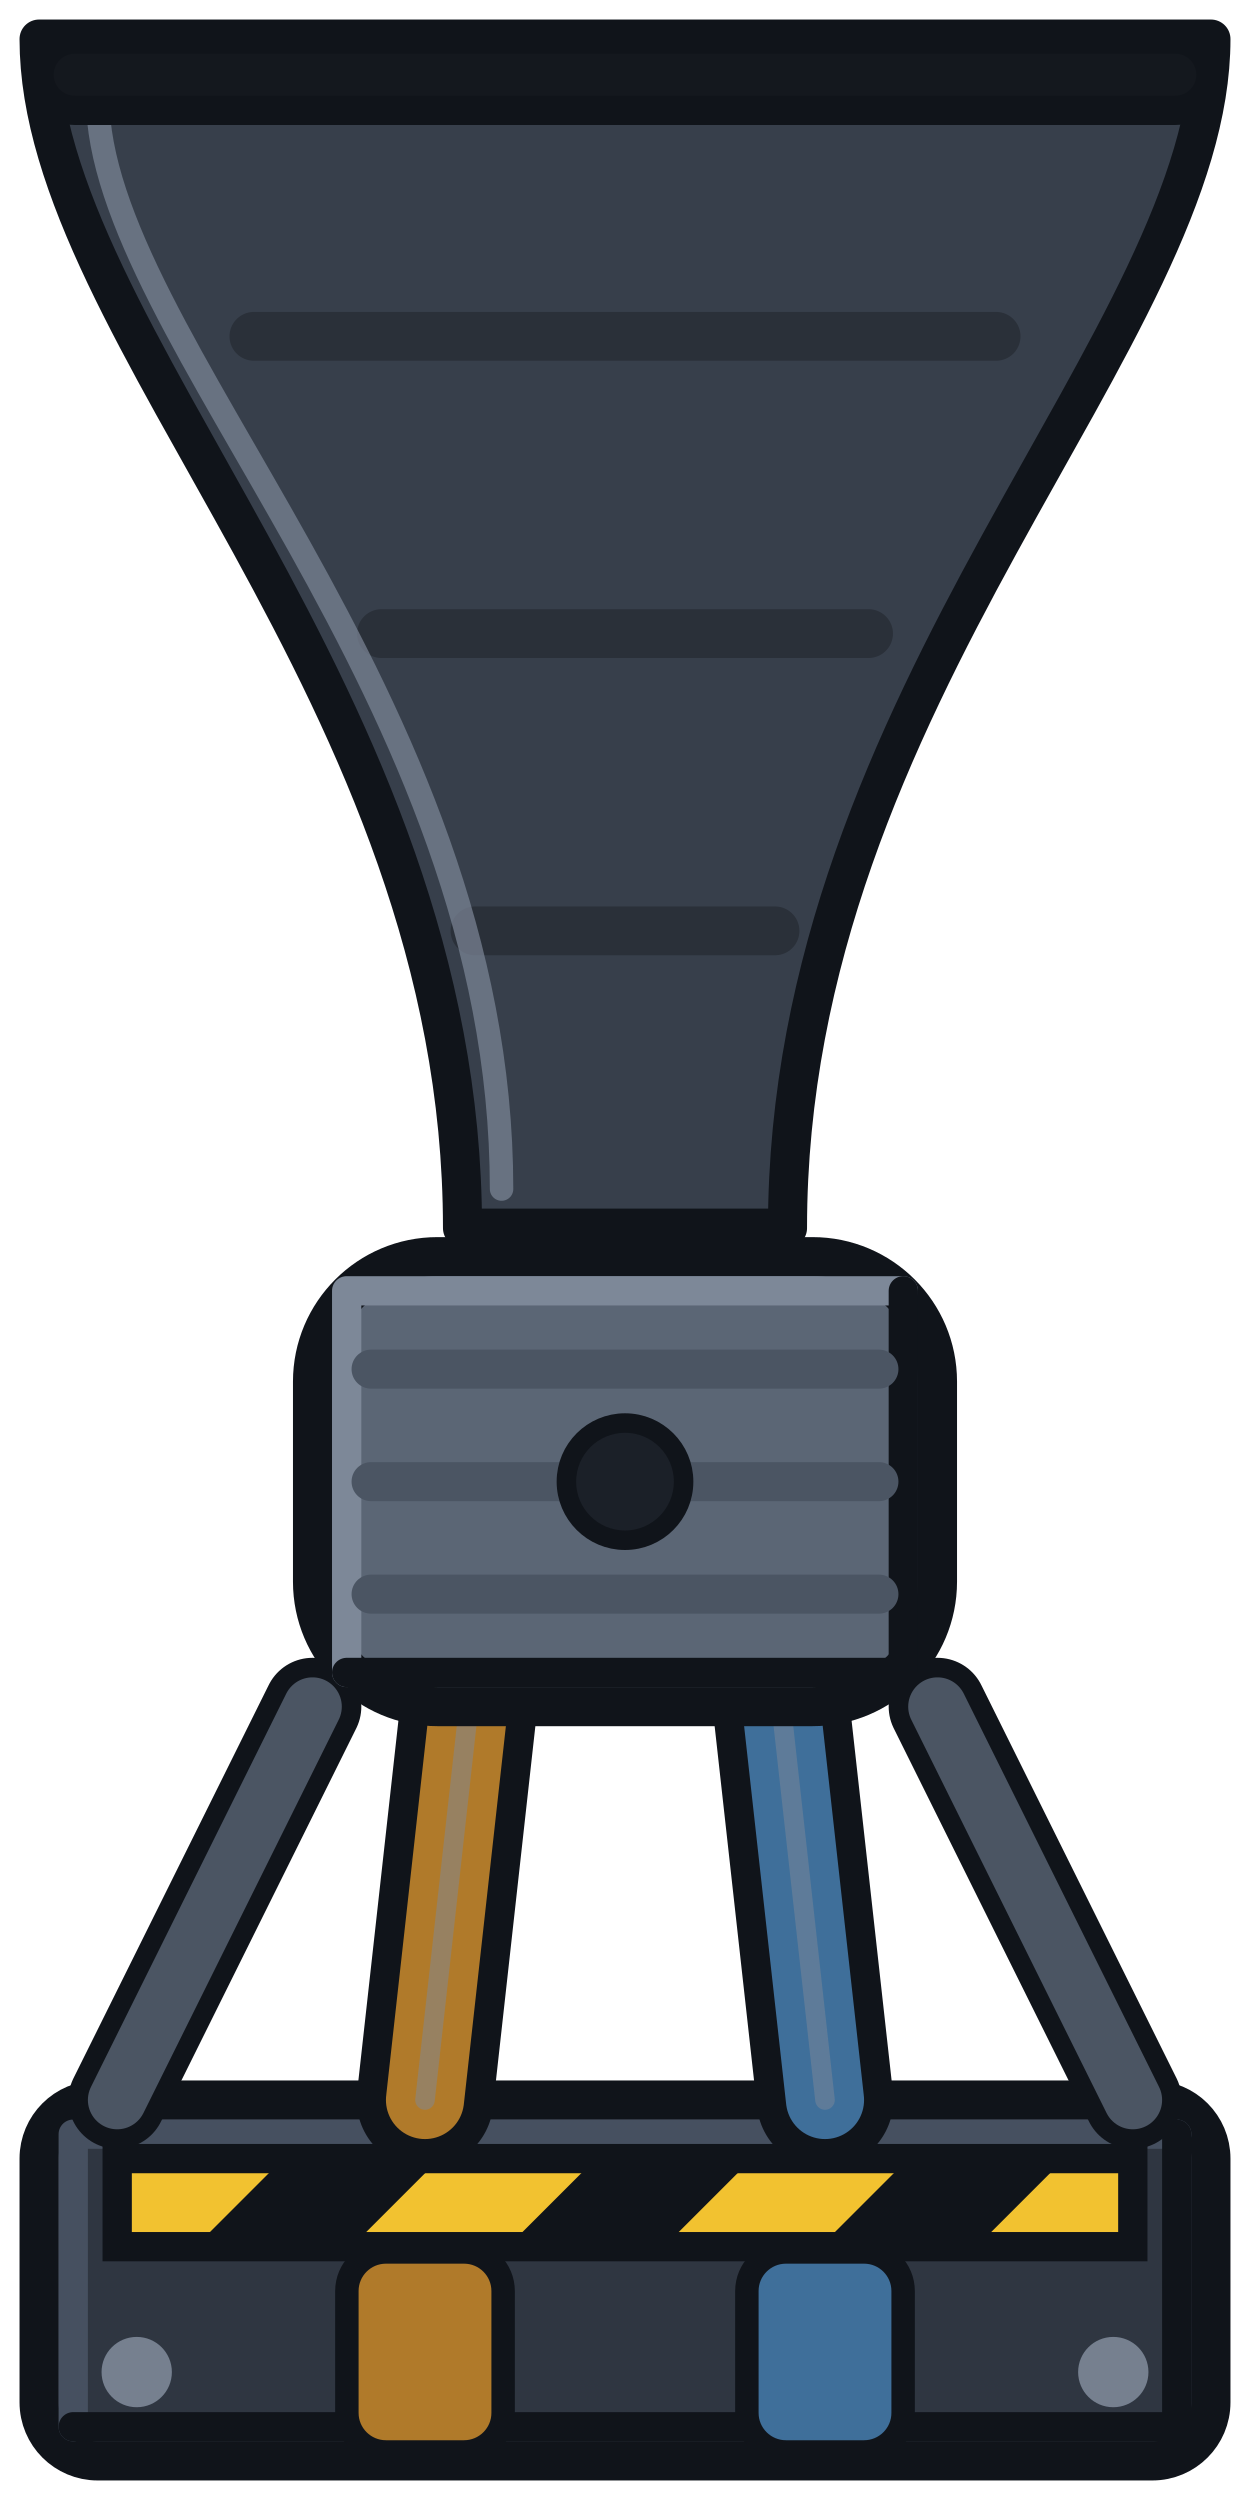
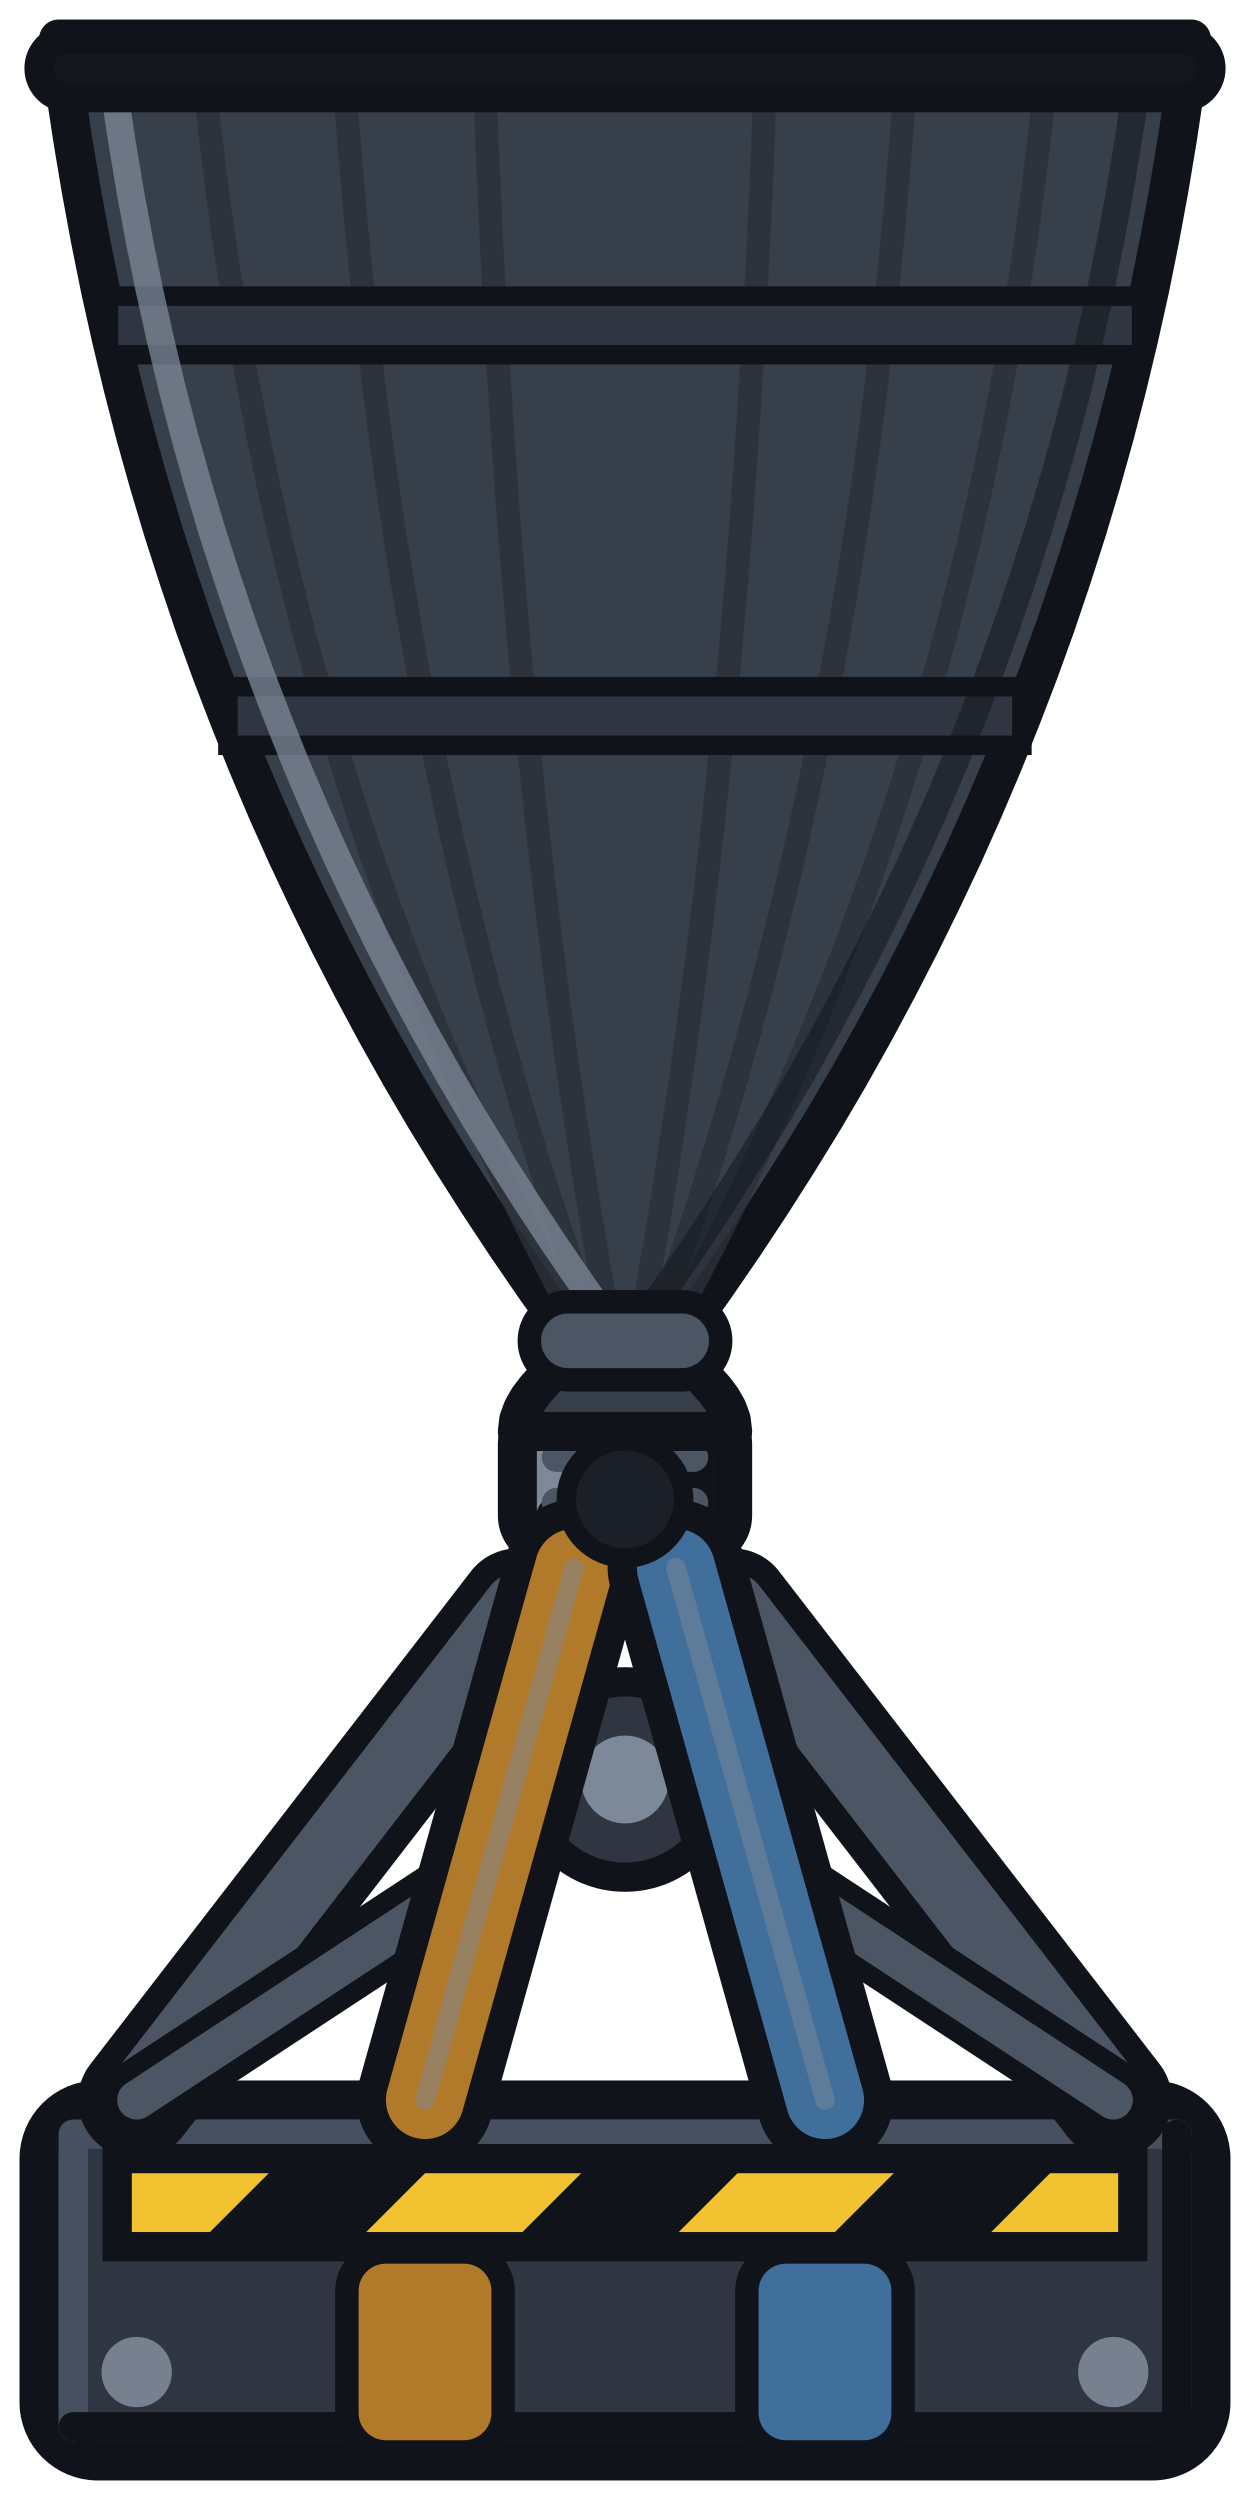
<svg xmlns="http://www.w3.org/2000/svg" width="64" height="128" viewBox="0 0 64 128">
  <defs>
    <radialGradient id="engine_bell_s_throat">
      <stop offset="0" stop-color="#ffffff" stop-opacity="0.95" />
      <stop offset="0.35" stop-color="#9fd8ff" stop-opacity="0.9" />
      <stop offset="1" stop-color="#9fd8ff" stop-opacity="0" />
    </radialGradient>
  </defs>
  <g id="base">
    <rect x="2" y="107.52" width="60" height="18.48" rx="3" fill="#2f3641" stroke="#10141a" stroke-width="2" />
    <path d="M3.75,124.25 L3.75,109.27 L60.25,109.27" fill="none" stroke="#465060" stroke-width="1.5" stroke-linejoin="round" stroke-linecap="round" />
    <path d="M60.25,109.27 L60.25,124.25 L3.75,124.25" fill="none" stroke="#10141a" stroke-width="1.5" stroke-linejoin="round" stroke-linecap="round" />
    <clipPath id="hz_bell_s_6_110">
      <rect x="6" y="110.52" width="52" height="4.51" />
    </clipPath>
    <rect x="6" y="110.52" width="52" height="4.51" fill="#f2c230" />
    <g clip-path="url(#hz_bell_s_6_110)">
      <polygon points="-6,115.03 2,115.03 6.51,110.52 -1.49,110.52" fill="#10141a" />
      <polygon points="10,115.03 18,115.03 22.51,110.52 14.51,110.52" fill="#10141a" />
      <polygon points="26,115.03 34,115.03 38.51,110.52 30.51,110.52" fill="#10141a" />
      <polygon points="42,115.03 50,115.03 54.51,110.52 46.51,110.52" fill="#10141a" />
      <polygon points="58,115.03 66,115.03 70.51,110.52 62.51,110.52" fill="#10141a" />
    </g>
    <rect x="6" y="110.52" width="52" height="4.51" fill="none" stroke="#10141a" stroke-width="1.5" />
    <circle cx="7" cy="121.45" r="1.8" fill="#7d8898" opacity="0.9" />
    <circle cx="57" cy="121.45" r="1.8" fill="#7d8898" opacity="0.9" />
    <rect x="17.76" y="115.3" width="8" height="10.24" rx="2" fill="#b07a2a" stroke="#10141a" stroke-width="1.2" />
    <rect x="38.24" y="115.3" width="8" height="10.24" rx="2" fill="#3f6f9a" stroke="#10141a" stroke-width="1.2" />
-     <line x1="6" y1="107.52" x2="16" y2="87.38" stroke="#10141a" stroke-width="5" stroke-linecap="round" />
-     <line x1="6" y1="107.52" x2="16" y2="87.38" stroke="#4b5563" stroke-width="3" stroke-linecap="round" />
-     <line x1="58" y1="107.52" x2="48" y2="87.38" stroke="#10141a" stroke-width="5" stroke-linecap="round" />
-     <line x1="58" y1="107.52" x2="48" y2="87.38" stroke="#4b5563" stroke-width="3" stroke-linecap="round" />
-     <line x1="24" y1="87.38" x2="21.76" y2="107.52" stroke="#10141a" stroke-width="7" stroke-linecap="round" />
-     <line x1="24" y1="87.38" x2="21.76" y2="107.52" stroke="#b07a2a" stroke-width="4" stroke-linecap="round" />
-     <line x1="24" y1="87.38" x2="21.76" y2="107.52" stroke="#7d8898" stroke-width="1" stroke-linecap="round" opacity="0.5" />
-     <line x1="40" y1="87.38" x2="42.24" y2="107.52" stroke="#10141a" stroke-width="7" stroke-linecap="round" />
-     <line x1="40" y1="87.38" x2="42.24" y2="107.52" stroke="#3f6f9a" stroke-width="4" stroke-linecap="round" />
-     <line x1="40" y1="87.38" x2="42.24" y2="107.52" stroke="#7d8898" stroke-width="1" stroke-linecap="round" opacity="0.5" />
-     <rect x="16" y="64.34" width="32" height="23.04" rx="6.4" fill="#5b6675" stroke="#10141a" stroke-width="2" />
-     <path d="M17.75,85.63 L17.75,66.09 L46.25,66.09" fill="none" stroke="#7d8898" stroke-width="1.5" stroke-linejoin="round" stroke-linecap="round" />
-     <path d="M46.25,66.09 L46.25,85.63 L17.75,85.63" fill="none" stroke="#10141a" stroke-width="1.5" stroke-linejoin="round" stroke-linecap="round" />
-     <line x1="19" y1="70.1" x2="45" y2="70.1" stroke="#4b5563" stroke-width="2" stroke-linecap="round" />
-     <line x1="19" y1="75.86" x2="45" y2="75.86" stroke="#4b5563" stroke-width="2" stroke-linecap="round" />
-     <line x1="19" y1="81.62" x2="45" y2="81.62" stroke="#4b5563" stroke-width="2" stroke-linecap="round" />
-     <path d="M23.68,62.88 C23.68,35.48 2,17.22 2,2 L62,2 C62,17.22 40.32,35.48 40.32,62.88 Z" fill="#373f4b" stroke="#10141a" stroke-width="2" stroke-linejoin="round" stroke-linecap="round" />
-     <line x1="24.32" y1="47.66" x2="39.68" y2="47.66" stroke="#2a3039" stroke-width="2.5" stroke-linecap="round" />
-     <line x1="19.53" y1="32.44" x2="44.47" y2="32.44" stroke="#2a3039" stroke-width="2.5" stroke-linecap="round" />
-     <line x1="13" y1="17.22" x2="51" y2="17.22" stroke="#2a3039" stroke-width="2.5" stroke-linecap="round" />
-     <path d="M25.68,60.88 C25.68,35.48 5,17.22 5,5" fill="none" stroke="#7d8898" stroke-width="1.2" stroke-linejoin="round" stroke-linecap="round" opacity="0.7" />
-     <rect x="2" y="2" width="60" height="3.65" rx="1.83" fill="#14181e" stroke="#10141a" stroke-width="1.5" />
-     <circle cx="32" cy="75.86" r="3" fill="#1b2028" stroke="#10141a" stroke-width="1" />
+     <rect x="26.49" y="72.29" width="11.02" height="6.96" rx="1.65" fill="#5b6675" stroke="#10141a" stroke-width="2" />
+     <path d="M28.24,77.5 L28.24,74.04 L35.76,74.04" fill="none" stroke="#7d8898" stroke-width="1.5" stroke-linejoin="round" stroke-linecap="round" />
+     <path d="M35.76,74.04 L35.76,77.5 L28.24,77.5" fill="none" stroke="#10141a" stroke-width="1.5" stroke-linejoin="round" stroke-linecap="round" />
+     <line x1="28.49" y1="74.61" x2="35.51" y2="74.61" stroke="#4b5563" stroke-width="1.5" stroke-linecap="round" />
+     <line x1="28.49" y1="76.93" x2="35.51" y2="76.93" stroke="#4b5563" stroke-width="1.5" stroke-linecap="round" />
+     <path d="M27.04,79.25 Q27.59,82.28 32,82.28 Q36.41,82.28 36.96,79.25 Z" fill="#465060" stroke="#10141a" stroke-width="1.5" stroke-linejoin="round" stroke-linecap="round" />
+     <path d="M37.51,73.29 L37.44,72.69 L37.24,72.14 L36.95,71.63 L36.59,71.15 L36.2,70.71 L35.82,70.28 L35.46,69.87 L35.17,69.46 L34.97,69.06 L34.9,68.65 L34.91,68.53 L34.92,68.42 L34.95,68.3 L35,68.2 L35.05,68.09 L35.11,68 L36.62,65.88 L38.08,63.75 L39.5,61.6 L40.88,59.43 L42.22,57.25 L43.51,55.05 L44.76,52.82 L45.96,50.58 L47.12,48.33 L48.24,46.05 L49.32,43.76 L50.35,41.45 L51.34,39.12 L52.28,36.77 L53.19,34.4 L54.05,32.02 L54.86,29.62 L55.64,27.2 L56.37,24.76 L57.06,22.3 L57.7,19.83 L58.3,17.33 L58.86,14.82 L59.37,12.29 L59.84,9.75 L60.27,7.18 L60.66,4.6 L61,2 L3,2 L3.34,4.6 L3.73,7.18 L4.16,9.75 L4.63,12.29 L5.14,14.82 L5.7,17.33 L6.3,19.83 L6.94,22.3 L7.63,24.76 L8.36,27.2 L9.14,29.62 L9.95,32.02 L10.81,34.4 L11.72,36.77 L12.66,39.12 L13.65,41.45 L14.68,43.76 L15.76,46.05 L16.88,48.33 L18.04,50.58 L19.24,52.82 L20.49,55.05 L21.78,57.25 L23.12,59.43 L24.5,61.6 L25.92,63.75 L27.38,65.88 L28.89,68 L28.95,68.09 L29,68.2 L29.05,68.3 L29.08,68.42 L29.09,68.53 L29.1,68.65 L29.03,69.06 L28.83,69.46 L28.54,69.87 L28.18,70.28 L27.8,70.71 L27.41,71.15 L27.05,71.63 L26.76,72.14 L26.56,72.69 L26.49,73.29 Z" fill="#373f4b" stroke="#10141a" stroke-width="2" stroke-linejoin="round" stroke-linecap="round" />
+     <path d="M31.27,68.65 L31.27,68.53 L31.27,68.42 L31.26,68.3 L31.25,68.2 L31.24,68.09 L31.22,68 L30.85,65.88 L30.48,63.75 L30.12,61.6 L29.78,59.43 L29.45,57.25 L29.12,55.05 L28.81,52.82 L28.51,50.58 L28.22,48.33 L27.94,46.05 L27.67,43.76 L27.41,41.45 L27.17,39.12 L26.93,36.77 L26.7,34.4 L26.49,32.02 L26.28,29.62 L26.09,27.2 L25.91,24.76 L25.74,22.3 L25.58,19.83 L25.42,17.33 L25.29,14.82 L25.16,12.29 L25.04,9.75 L24.93,7.18 L24.84,4.6 L24.75,2" fill="none" stroke="#2a3039" stroke-width="1.2" stroke-linejoin="round" stroke-linecap="round" opacity="0.8" />
+     <path d="M32.73,68.65 L32.73,68.53 L32.73,68.42 L32.74,68.3 L32.75,68.2 L32.76,68.09 L32.78,68 L33.15,65.88 L33.52,63.75 L33.88,61.6 L34.22,59.43 L34.55,57.25 L34.88,55.05 L35.19,52.82 L35.49,50.58 L35.78,48.33 L36.06,46.05 L36.33,43.76 L36.59,41.45 L36.83,39.12 L37.07,36.77 L37.3,34.4 L37.51,32.02 L37.72,29.62 L37.91,27.2 L38.09,24.76 L38.26,22.3 L38.42,19.83 L38.58,17.33 L38.71,14.82 L38.84,12.29 L38.96,9.75 L39.07,7.18 L39.16,4.6 L39.25,2" fill="none" stroke="#2a3039" stroke-width="1.2" stroke-linejoin="round" stroke-linecap="round" opacity="0.8" />
+     <path d="M30.55,68.65 L30.55,68.53 L30.54,68.42 L30.52,68.3 L30.5,68.2 L30.48,68.09 L30.44,68 L29.69,65.88 L28.96,63.75 L28.25,61.6 L27.56,59.43 L26.89,57.25 L26.25,55.05 L25.62,52.82 L25.02,50.58 L24.44,48.33 L23.88,46.05 L23.34,43.76 L22.83,41.45 L22.33,39.12 L21.86,36.77 L21.41,34.4 L20.98,32.02 L20.57,29.62 L20.18,27.2 L19.82,24.76 L19.47,22.3 L19.15,19.83 L18.85,17.33 L18.57,14.82 L18.31,12.29 L18.08,9.75 L17.86,7.18 L17.67,4.6 L17.5,2" fill="none" stroke="#2a3039" stroke-width="1.2" stroke-linejoin="round" stroke-linecap="round" opacity="0.8" />
+     <path d="M33.45,68.65 L33.45,68.53 L33.46,68.42 L33.48,68.3 L33.5,68.2 L33.52,68.09 L33.56,68 L34.31,65.88 L35.04,63.75 L35.75,61.6 L36.44,59.43 L37.11,57.25 L37.75,55.05 L38.38,52.82 L38.98,50.58 L39.56,48.33 L40.12,46.05 L40.66,43.76 L41.17,41.45 L41.67,39.12 L42.14,36.77 L42.59,34.4 L43.02,32.02 L43.43,29.62 L43.82,27.2 L44.18,24.76 L44.53,22.3 L44.85,19.83 L45.15,17.33 L45.43,14.82 L45.69,12.29 L45.92,9.75 L46.14,7.18 L46.33,4.6 L46.5,2" fill="none" stroke="#2a3039" stroke-width="1.2" stroke-linejoin="round" stroke-linecap="round" opacity="0.8" />
+     <path d="M29.82,68.65 L29.82,68.53 L29.81,68.42 L29.78,68.3 L29.75,68.2 L29.71,68.09 L29.67,68 L28.54,65.88 L27.44,63.75 L26.37,61.6 L25.34,59.43 L24.34,57.25 L23.37,55.05 L22.43,52.82 L21.53,50.58 L20.66,48.33 L19.82,46.05 L19.01,43.76 L18.24,41.45 L17.5,39.12 L16.79,36.77 L16.11,34.4 L15.46,32.02 L14.85,29.62 L14.27,27.2 L13.72,24.76 L13.21,22.3 L12.73,19.83 L12.27,17.33 L11.86,14.82 L11.47,12.29 L11.12,9.75 L10.8,7.18 L10.51,4.6 L10.25,2" fill="none" stroke="#2a3039" stroke-width="1.2" stroke-linejoin="round" stroke-linecap="round" opacity="0.8" />
+     <path d="M34.17,68.65 L34.18,68.53 L34.19,68.42 L34.22,68.3 L34.25,68.2 L34.29,68.09 L34.33,68 L35.46,65.88 L36.56,63.75 L37.63,61.6 L38.66,59.43 L39.66,57.25 L40.63,55.05 L41.57,52.82 L42.47,50.58 L43.34,48.33 L44.18,46.05 L44.99,43.76 L45.76,41.45 L46.5,39.12 L47.21,36.77 L47.89,34.4 L48.54,32.02 L49.15,29.62 L49.73,27.2 L50.28,24.76 L50.79,22.3 L51.27,19.83 L51.73,17.33 L52.14,14.82 L52.53,12.29 L52.88,9.75 L53.2,7.18 L53.49,4.6 L53.75,2" fill="none" stroke="#2a3039" stroke-width="1.2" stroke-linejoin="round" stroke-linecap="round" opacity="0.8" />
+     <rect x="11.67" y="35.16" width="40.65" height="3" fill="#2f3641" stroke="#10141a" stroke-width="1" />
+     <rect x="5.55" y="15.16" width="52.9" height="3" fill="#2f3641" stroke="#10141a" stroke-width="1" />
+     <path d="M31.6,68.65 L31.59,68.53 L31.58,68.42 L31.55,68.3 L31.5,68.2 L31.45,68.09 L31.39,68 L29.88,65.88 L28.42,63.75 L27,61.6 L25.62,59.43 L24.28,57.25 L22.99,55.05 L21.74,52.82 L20.54,50.58 L19.38,48.33 L18.26,46.05 L17.18,43.76 L16.15,41.45 L15.16,39.12 L14.22,36.77 L13.31,34.4 L12.45,32.02 L11.64,29.62 L10.86,27.2 L10.13,24.76 L9.44,22.3 L8.8,19.83 L8.2,17.33 L7.64,14.82 L7.13,12.29 L6.66,9.75 L6.23,7.18 L5.84,4.6 L5.5,2" fill="none" stroke="#7d8898" stroke-width="1.4" stroke-linejoin="round" stroke-linecap="round" opacity="0.75" />
+     <path d="M32.4,68.65 L32.41,68.53 L32.42,68.42 L32.45,68.3 L32.5,68.2 L32.55,68.09 L32.61,68 L34.12,65.88 L35.58,63.75 L37,61.6 L38.38,59.43 L39.72,57.25 L41.01,55.05 L42.26,52.82 L43.46,50.58 L44.62,48.33 L45.74,46.05 L46.82,43.76 L47.85,41.45 L48.84,39.12 L49.78,36.77 L50.69,34.4 L51.55,32.02 L52.36,29.62 L53.14,27.2 L53.87,24.76 L54.56,22.3 L55.2,19.83 L55.8,17.33 L56.36,14.82 L56.87,12.29 L57.34,9.75 L57.77,7.18 L58.16,4.6 L58.5,2" fill="none" stroke="#10141a" stroke-width="1.4" stroke-linejoin="round" stroke-linecap="round" opacity="0.5" />
+     <rect x="27.1" y="66.65" width="9.8" height="4" rx="2" fill="#4b5563" stroke="#10141a" stroke-width="1.2" />
+     <rect x="2" y="2" width="60" height="3" rx="1.5" fill="#14181e" stroke="#10141a" stroke-width="1.5" />
+     <line x1="7" y1="107.52" x2="26.49" y2="82.28" stroke="#10141a" stroke-width="6" stroke-linecap="round" />
+     <line x1="7" y1="107.52" x2="26.49" y2="82.28" stroke="#4b5563" stroke-width="3.5" stroke-linecap="round" />
+     <line x1="7" y1="107.52" x2="32" y2="91.11" stroke="#10141a" stroke-width="4" stroke-linecap="round" />
+     <line x1="7" y1="107.52" x2="32" y2="91.11" stroke="#4b5563" stroke-width="2" stroke-linecap="round" />
+     <line x1="57" y1="107.52" x2="37.51" y2="82.28" stroke="#10141a" stroke-width="6" stroke-linecap="round" />
+     <line x1="57" y1="107.52" x2="37.51" y2="82.28" stroke="#4b5563" stroke-width="3.5" stroke-linecap="round" />
+     <line x1="57" y1="107.52" x2="32" y2="91.11" stroke="#10141a" stroke-width="4" stroke-linecap="round" />
+     <line x1="57" y1="107.52" x2="32" y2="91.11" stroke="#4b5563" stroke-width="2" stroke-linecap="round" />
+     <circle cx="32" cy="91.11" r="5" fill="#2f3641" stroke="#10141a" stroke-width="1.5" />
+     <circle cx="32" cy="91.11" r="2.25" fill="#7d8898" />
+     <line x1="29.39" y1="80.28" x2="21.76" y2="107.52" stroke="#10141a" stroke-width="7" stroke-linecap="round" />
+     <line x1="29.39" y1="80.28" x2="21.76" y2="107.52" stroke="#b07a2a" stroke-width="4" stroke-linecap="round" />
+     <line x1="29.39" y1="80.28" x2="21.76" y2="107.52" stroke="#7d8898" stroke-width="1" stroke-linecap="round" opacity="0.5" />
+     <line x1="34.61" y1="80.28" x2="42.24" y2="107.52" stroke="#10141a" stroke-width="7" stroke-linecap="round" />
+     <line x1="34.61" y1="80.28" x2="42.24" y2="107.52" stroke="#3f6f9a" stroke-width="4" stroke-linecap="round" />
+     <line x1="34.61" y1="80.28" x2="42.24" y2="107.52" stroke="#7d8898" stroke-width="1" stroke-linecap="round" opacity="0.5" />
+     <circle cx="32" cy="76.77" r="3" fill="#1b2028" stroke="#10141a" stroke-width="1" />
  </g>
</svg>
